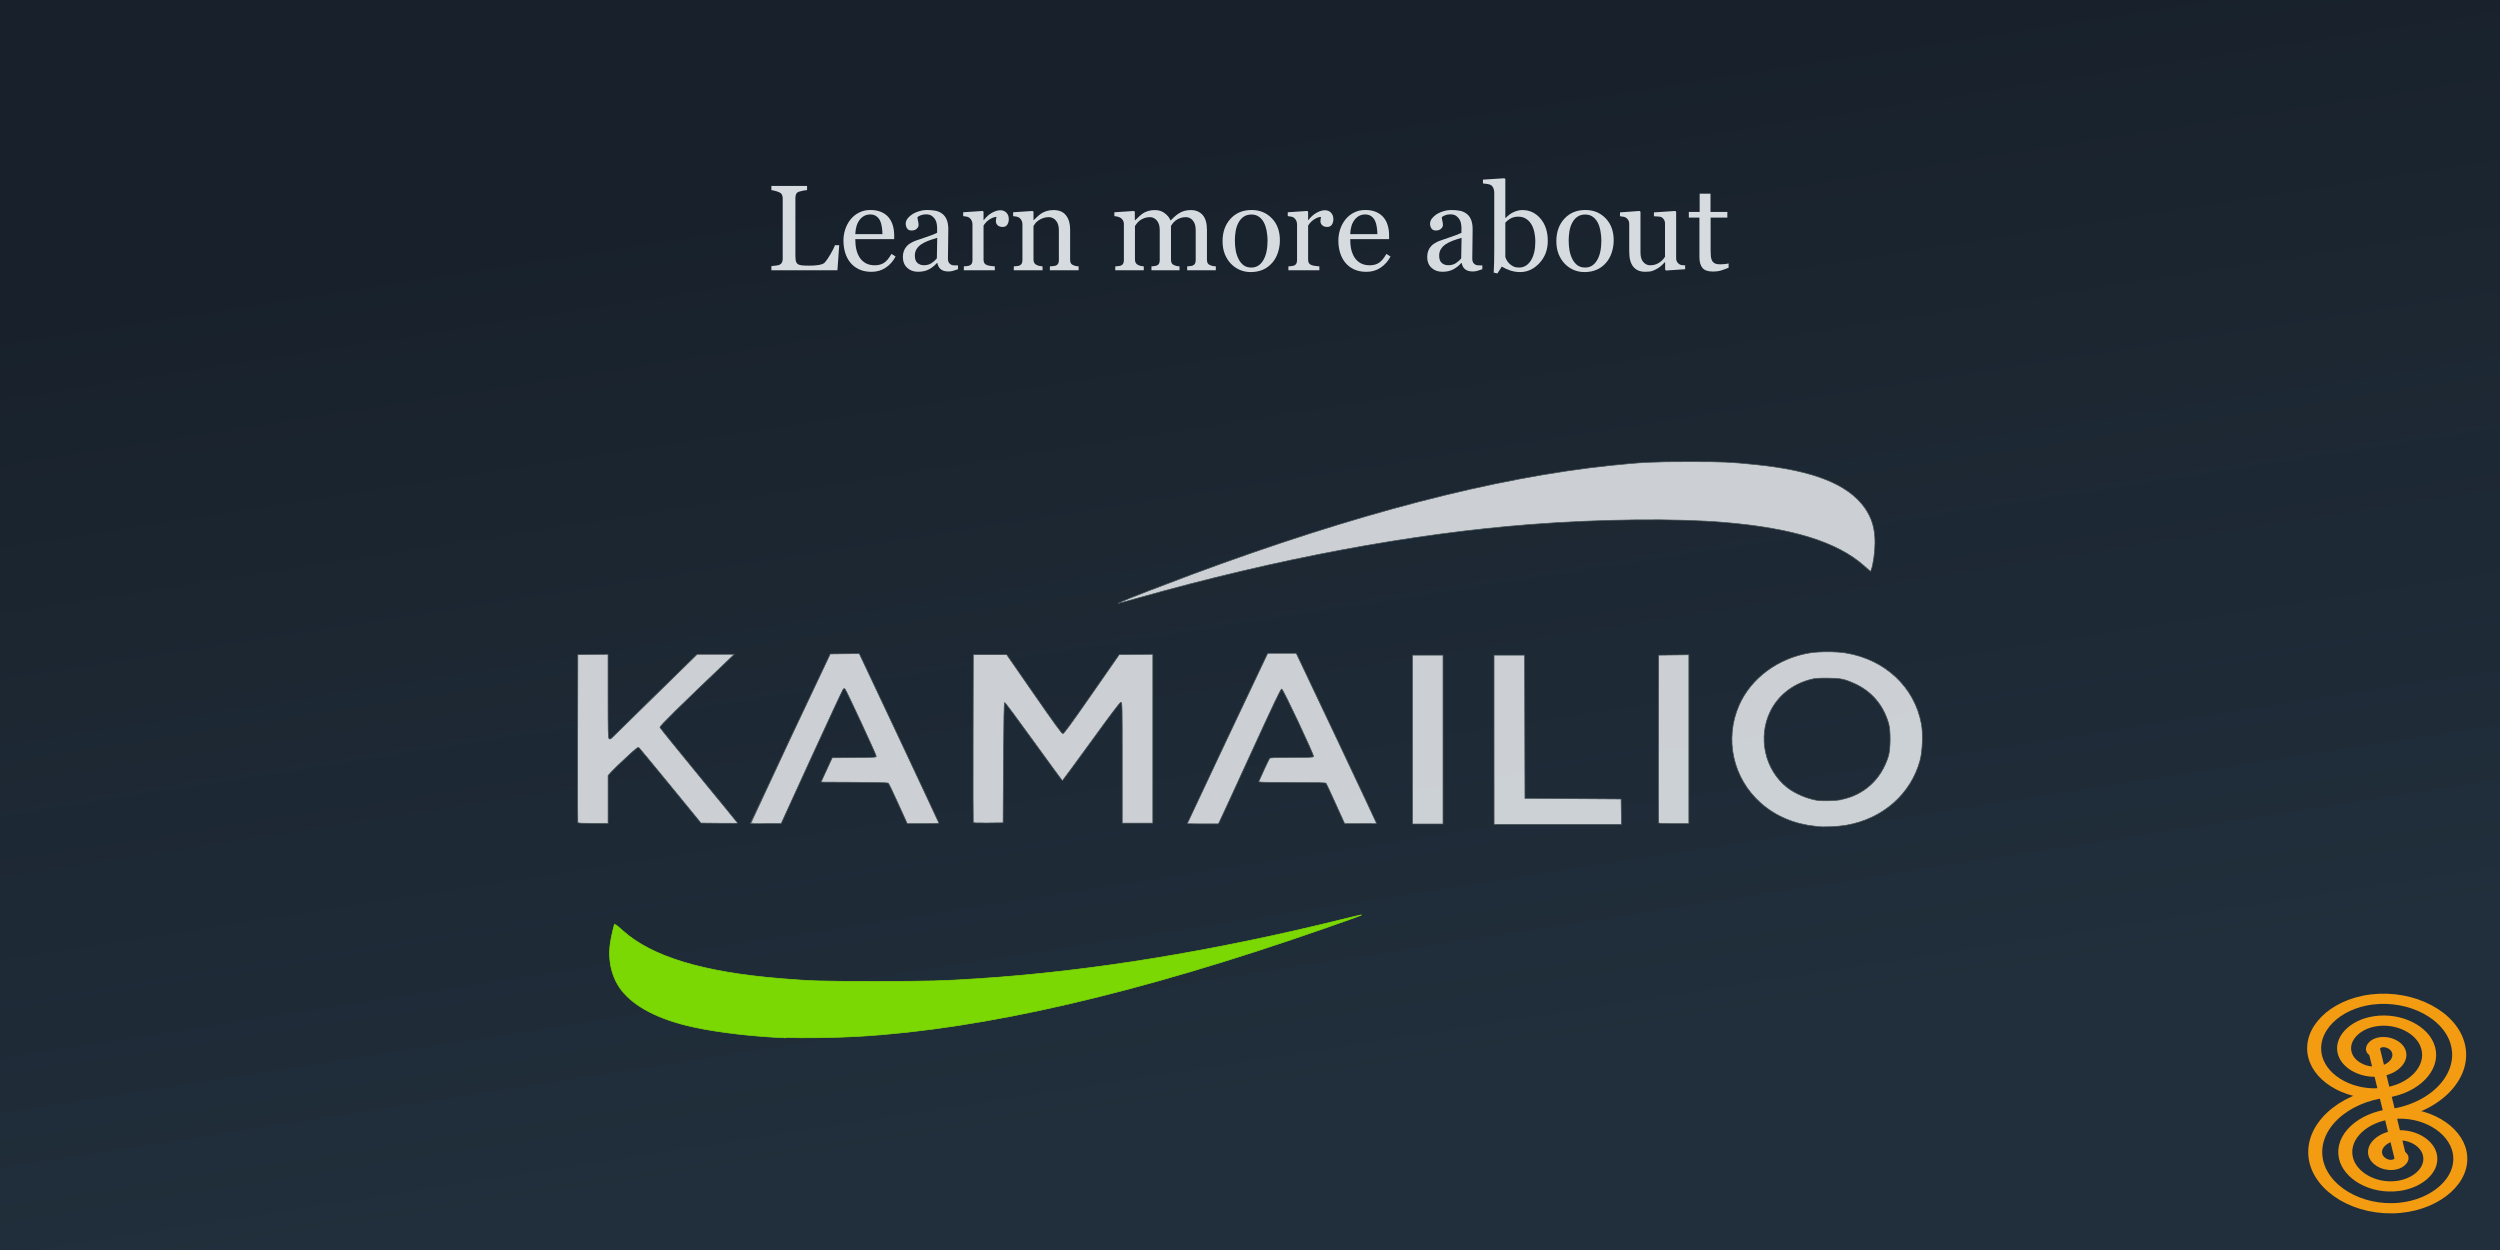
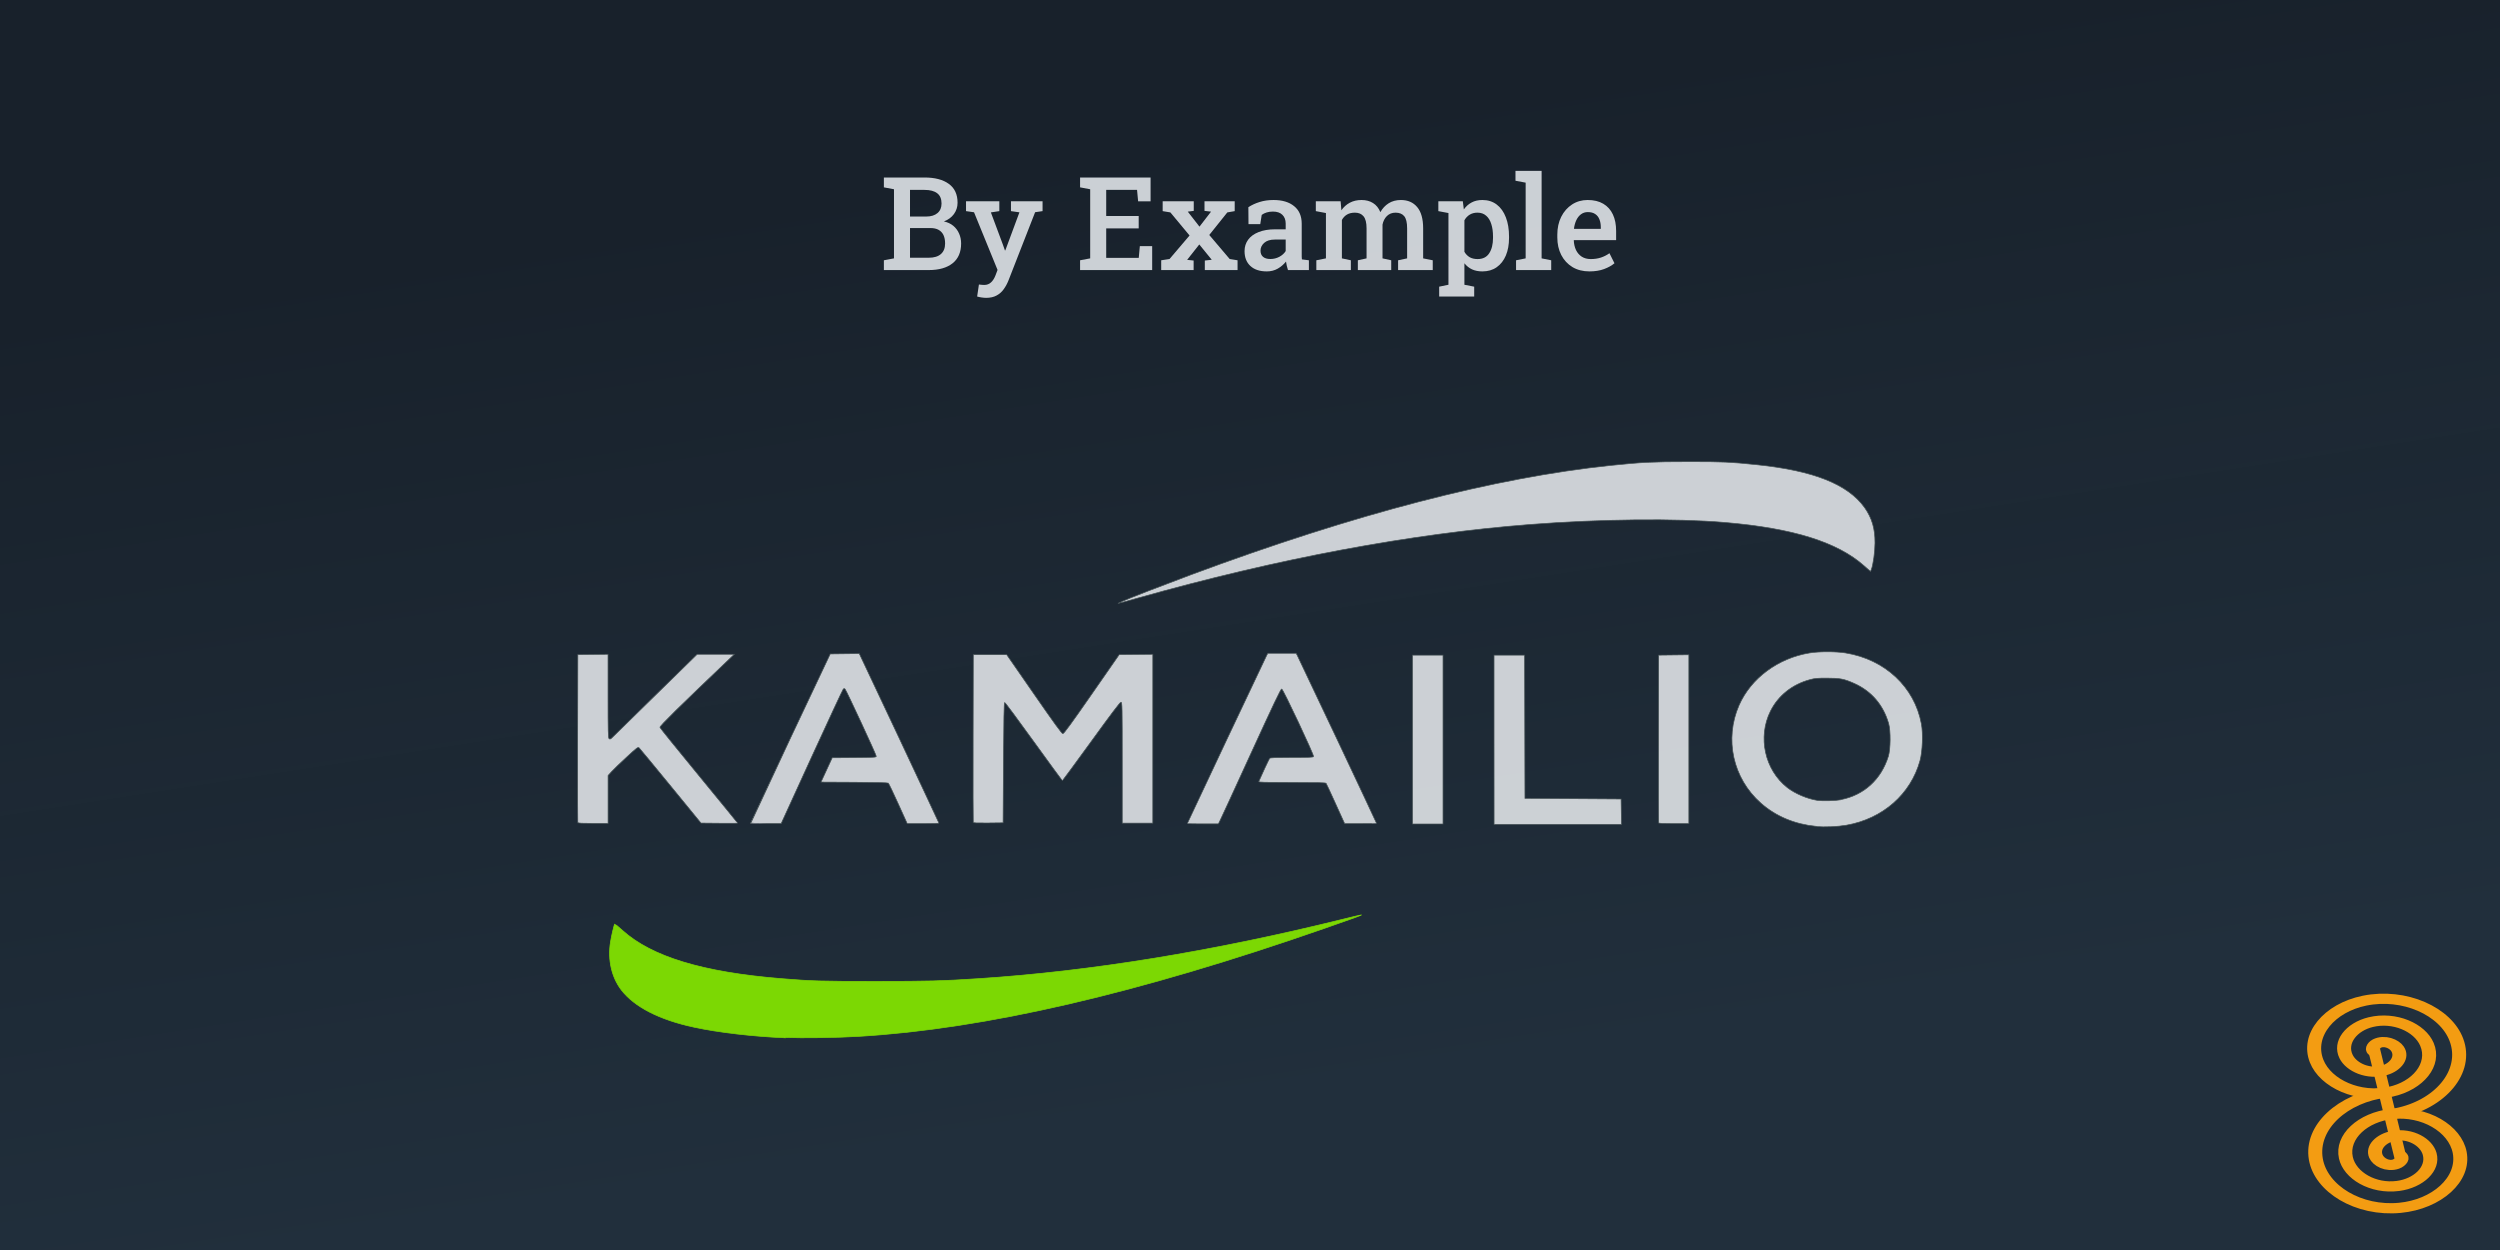
<svg xmlns="http://www.w3.org/2000/svg" xmlns:xlink="http://www.w3.org/1999/xlink" width="1024" height="512" viewBox="0 0 1024 512" id="svg2" version="1.1">
  <defs id="defs4">
    <linearGradient id="linearGradient4542">
      <stop style="stop-color:#ebedef;stop-opacity:1;" offset="0" id="stop4538" />
      <stop style="stop-color:#ebedef;stop-opacity:0;" offset="1" id="stop4540" />
    </linearGradient>
    <rect x="-53.125" y="1432.55" width="862.5" height="918.75" id="rect1298" />
    <linearGradient id="linearGradient5741">
      <stop style="stop-color:#212f3c;stop-opacity:1" offset="0" id="stop5743" />
      <stop style="stop-color:#17202a;stop-opacity:0.996" offset="1" id="stop5745" />
    </linearGradient>
    <linearGradient xlink:href="#linearGradient5741" id="linearGradient5747" x1="553.625" y1="989.862" x2="491.688" y2="591.425" gradientUnits="userSpaceOnUse" gradientTransform="translate(1.062557,-1.312378)" />
    <linearGradient xlink:href="#linearGradient4542" id="linearGradient4544" x1="315.54" y1="637.812" x2="707.315" y2="637.812" gradientUnits="userSpaceOnUse" />
  </defs>
  <g style="display:inline" id="layer1" transform="translate(0,-540.3622)">
    <rect style="opacity:1;fill:url(#linearGradient5747);fill-opacity:1;stroke:none;stroke-width:5;stroke-linecap:round;stroke-linejoin:round;stroke-miterlimit:4;stroke-dasharray:none;stroke-opacity:1" id="rect4164-4" width="1024" height="512" x="0" y="540.362" />
    <flowRoot xml:space="preserve" id="flowRoot4235" style="font-style:normal;font-weight:normal;line-height:0.01%;font-family:sans-serif;letter-spacing:0px;word-spacing:0px;fill:#000000;fill-opacity:1;stroke:none;stroke-width:1px;stroke-linecap:butt;stroke-linejoin:miter;stroke-opacity:1" transform="matrix(0.9989634,0,0,0.9974429,361.3751,1.381783)">
      <flowRegion id="flowRegion4237">
        <rect id="rect4239" width="218.75" height="14.062" x="150.781" y="642.969" />
      </flowRegion>
      <flowPara id="flowPara4241" style="font-size:10px;line-height:1.25"> </flowPara>
    </flowRoot>
-     <g aria-label="Learn more about" transform="matrix(1.000762,0,0,0.9992387,-9.8333662e-6,-4.457899)" style="font-style:normal;font-variant:normal;font-weight:normal;font-stretch:normal;line-height:0%;font-family:Georgia;-inkscape-font-specification:Georgia;letter-spacing:0px;word-spacing:0px;fill:#d6dbdf;fill-opacity:1;stroke:none;stroke-width:1px;stroke-linecap:butt;stroke-linejoin:miter;stroke-opacity:1" id="text4440">
-       <path d="m 343.48,645.745 -0.731,10.284 h -27.027 v -1.73 q 0.585,-0.049 1.682,-0.171 1.121,-0.122 1.56,-0.317 0.731,-0.317 1.048,-0.926 0.341,-0.609 0.341,-1.56 v -24.76 q 0,-0.829 -0.292,-1.462 -0.268,-0.634 -1.097,-1.024 -0.561,-0.292 -1.584,-0.561 -0.999,-0.292 -1.657,-0.341 v -1.73 h 14.598 v 1.73 q -0.682,0.024 -1.779,0.244 -1.072,0.219 -1.56,0.39 -0.829,0.292 -1.145,0.999 -0.292,0.707 -0.292,1.511 v 23.225 q 0,1.608 0.146,2.51 0.171,0.877 0.755,1.365 0.561,0.439 1.657,0.585 1.121,0.122 3.119,0.122 0.902,0 1.877,-0.049 0.975,-0.049 1.852,-0.195 0.853,-0.146 1.56,-0.39 0.731,-0.268 1.072,-0.658 0.999,-1.121 2.315,-3.387 1.34,-2.291 1.852,-3.704 z" style="font-style:normal;font-variant:normal;font-weight:normal;font-stretch:normal;font-size:49.91px;line-height:1.25;font-family:Georgia;-inkscape-font-specification:Georgia;fill:#d6dbdf;fill-opacity:1" id="path843" />
-       <path d="m 366.559,650.375 q -1.511,2.876 -4.045,4.582 -2.534,1.706 -5.824,1.706 -2.9,0 -5.093,-1.024 -2.169,-1.024 -3.582,-2.778 -1.413,-1.755 -2.12,-4.094 -0.682,-2.34 -0.682,-4.947 0,-2.34 0.731,-4.582 0.755,-2.266 2.193,-4.07 1.389,-1.73 3.436,-2.778 2.071,-1.072 4.63,-1.072 2.632,0 4.508,0.829 1.877,0.829 3.046,2.266 1.121,1.365 1.657,3.217 0.561,1.852 0.561,4.021 v 1.608 h -15.914 q 0,2.364 0.439,4.289 0.463,1.925 1.438,3.387 0.95,1.413 2.486,2.242 1.535,0.804 3.656,0.804 2.169,0 3.729,-0.999 1.584,-1.024 3.046,-3.656 z m -5.386,-9.163 q 0,-1.365 -0.244,-2.924 -0.219,-1.56 -0.731,-2.608 -0.561,-1.121 -1.535,-1.828 -0.975,-0.707 -2.51,-0.707 -2.559,0 -4.265,2.145 -1.682,2.12 -1.828,5.922 z" style="font-style:normal;font-variant:normal;font-weight:normal;font-stretch:normal;font-size:49.91px;line-height:1.25;font-family:Georgia;-inkscape-font-specification:Georgia;fill:#d6dbdf;fill-opacity:1" id="path845" />
-       <path d="m 392.099,655.59 q -1.145,0.414 -2.023,0.658 -0.853,0.268 -1.95,0.268 -1.901,0 -3.046,-0.877 -1.121,-0.902 -1.438,-2.608 h -0.146 q -1.584,1.755 -3.412,2.681 -1.803,0.926 -4.362,0.926 -2.705,0 -4.46,-1.657 -1.73,-1.657 -1.73,-4.338 0,-1.389 0.39,-2.486 0.39,-1.097 1.17,-1.974 0.609,-0.731 1.608,-1.292 0.999,-0.585 1.877,-0.926 1.097,-0.414 4.435,-1.535 3.363,-1.121 4.533,-1.755 v -2.413 q 0,-0.317 -0.146,-1.219 -0.122,-0.902 -0.561,-1.706 -0.487,-0.902 -1.389,-1.56 -0.877,-0.682 -2.51,-0.682 -1.121,0 -2.096,0.39 -0.95,0.366 -1.34,0.78 0,0.487 0.219,1.438 0.244,0.95 0.244,1.755 0,0.853 -0.78,1.56 -0.755,0.707 -2.12,0.707 -1.219,0 -1.803,-0.853 -0.561,-0.877 -0.561,-1.95 0,-1.121 0.78,-2.145 0.804,-1.024 2.071,-1.828 1.097,-0.682 2.656,-1.145 1.56,-0.487 3.046,-0.487 2.047,0 3.558,0.292 1.535,0.268 2.778,1.194 1.243,0.902 1.877,2.461 0.658,1.535 0.658,3.972 0,3.485 -0.073,6.19 -0.073,2.681 -0.073,5.873 0,0.95 0.317,1.511 0.341,0.561 1.024,0.95 0.366,0.219 1.145,0.244 0.804,0.024 1.633,0.024 z m -8.505,-12.867 q -2.071,0.609 -3.631,1.194 -1.56,0.585 -2.9,1.462 -1.218,0.829 -1.925,1.974 -0.707,1.121 -0.707,2.681 0,2.023 1.048,2.973 1.072,0.95 2.705,0.95 1.73,0 3.046,-0.829 1.316,-0.853 2.218,-1.998 z" style="font-style:normal;font-variant:normal;font-weight:normal;font-stretch:normal;font-size:49.91px;line-height:1.25;font-family:Georgia;-inkscape-font-specification:Georgia;fill:#d6dbdf;fill-opacity:1" id="path847" />
-       <path d="m 412.887,635.095 q 0,1.243 -0.609,2.218 -0.609,0.95 -1.877,0.95 -1.365,0 -2.096,-0.707 -0.707,-0.707 -0.707,-1.56 0,-0.536 0.073,-0.975 0.098,-0.439 0.171,-0.877 -1.145,0 -2.681,0.926 -1.535,0.926 -2.608,2.632 v 13.988 q 0,0.853 0.317,1.389 0.341,0.536 1.048,0.804 0.609,0.244 1.56,0.366 0.975,0.122 1.682,0.171 v 1.608 h -12.672 v -1.608 q 0.561,-0.049 1.145,-0.098 0.609,-0.049 1.048,-0.195 0.682,-0.219 0.999,-0.755 0.341,-0.561 0.341,-1.438 v -14.841 q 0,-0.755 -0.366,-1.487 -0.341,-0.731 -0.975,-1.17 -0.463,-0.292 -1.097,-0.414 -0.634,-0.146 -1.365,-0.195 v -1.584 l 7.993,-0.536 0.341,0.341 v 3.387 h 0.122 q 1.511,-1.974 3.363,-2.998 1.852,-1.024 3.387,-1.024 1.535,0 2.486,0.999 0.975,0.999 0.975,2.681 z" style="font-style:normal;font-variant:normal;font-weight:normal;font-stretch:normal;font-size:49.91px;line-height:1.25;font-family:Georgia;-inkscape-font-specification:Georgia;fill:#d6dbdf;fill-opacity:1" id="path849" />
-       <path d="m 441.473,656.029 h -11.771 v -1.608 q 0.561,-0.049 1.219,-0.098 0.682,-0.049 1.121,-0.195 0.682,-0.219 0.999,-0.755 0.341,-0.561 0.341,-1.438 v -12.356 q 0,-2.559 -1.219,-3.948 -1.194,-1.389 -2.924,-1.389 -1.292,0 -2.364,0.414 -1.072,0.39 -1.901,0.975 -0.804,0.561 -1.292,1.219 -0.463,0.634 -0.682,1.024 v 13.818 q 0,0.829 0.341,1.365 0.341,0.536 1.024,0.829 0.512,0.244 1.097,0.366 0.609,0.122 1.243,0.171 v 1.608 h -11.771 v -1.608 q 0.561,-0.049 1.145,-0.098 0.609,-0.049 1.048,-0.195 0.682,-0.219 0.999,-0.755 0.341,-0.561 0.341,-1.438 v -14.841 q 0,-0.829 -0.366,-1.511 -0.341,-0.707 -0.975,-1.145 -0.463,-0.292 -1.097,-0.414 -0.634,-0.146 -1.365,-0.195 v -1.584 l 7.993,-0.536 0.341,0.341 v 3.387 h 0.122 q 0.585,-0.585 1.462,-1.389 0.877,-0.829 1.657,-1.34 0.902,-0.585 2.145,-0.975 1.243,-0.39 2.803,-0.39 3.461,0 5.118,2.169 1.682,2.145 1.682,5.727 v 12.502 q 0,0.853 0.292,1.389 0.292,0.512 0.999,0.804 0.585,0.244 0.999,0.341 0.439,0.098 1.194,0.146 z" style="font-style:normal;font-variant:normal;font-weight:normal;font-stretch:normal;font-size:49.91px;line-height:1.25;font-family:Georgia;-inkscape-font-specification:Georgia;fill:#d6dbdf;fill-opacity:1" id="path851" />
-       <path d="m 497.622,656.029 h -11.722 v -1.608 q 0.561,-0.049 1.121,-0.098 0.585,-0.049 1.024,-0.195 0.682,-0.219 0.999,-0.755 0.341,-0.561 0.341,-1.438 v -12.404 q 0,-2.534 -1.17,-3.899 -1.145,-1.389 -2.876,-1.389 -1.194,0 -2.242,0.366 -1.048,0.366 -1.925,1.024 -0.707,0.536 -1.194,1.17 -0.463,0.609 -0.707,1.024 v 13.867 q 0,0.853 0.292,1.413 0.292,0.536 0.999,0.829 0.561,0.219 0.999,0.341 0.463,0.098 1.194,0.146 v 1.608 h -11.478 v -1.608 q 0.561,-0.049 1.072,-0.098 0.536,-0.049 0.975,-0.195 0.682,-0.219 0.999,-0.755 0.341,-0.561 0.341,-1.438 v -12.404 q 0,-2.534 -1.17,-3.899 -1.145,-1.389 -2.876,-1.389 -1.194,0 -2.242,0.39 -1.048,0.366 -1.925,1.024 -0.707,0.536 -1.194,1.219 -0.487,0.658 -0.731,0.999 v 13.769 q 0,0.829 0.341,1.389 0.341,0.561 1.024,0.853 0.512,0.244 1.048,0.366 0.536,0.122 1.194,0.171 v 1.608 h -11.673 v -1.608 q 0.561,-0.049 1.145,-0.098 0.609,-0.049 1.048,-0.195 0.682,-0.219 0.999,-0.755 0.341,-0.561 0.341,-1.438 v -14.939 q 0,-0.78 -0.366,-1.389 -0.341,-0.634 -0.975,-1.072 -0.463,-0.292 -1.145,-0.463 -0.682,-0.195 -1.413,-0.244 v -1.584 l 8.042,-0.536 0.341,0.341 v 3.436 h 0.171 q 0.609,-0.609 1.487,-1.438 0.877,-0.829 1.633,-1.34 0.853,-0.585 2.12,-0.975 1.292,-0.39 2.778,-0.39 2.34,0 4.021,1.267 1.682,1.243 2.413,3.022 0.877,-0.853 1.535,-1.487 0.682,-0.658 1.779,-1.389 0.926,-0.634 2.169,-1.024 1.267,-0.39 2.803,-0.39 3.046,0 4.825,1.998 1.779,1.998 1.779,6.141 v 12.209 q 0,0.853 0.292,1.413 0.292,0.536 0.999,0.829 0.561,0.219 1.097,0.341 0.561,0.098 1.243,0.146 z" style="font-style:normal;font-variant:normal;font-weight:normal;font-stretch:normal;font-size:49.91px;line-height:1.25;font-family:Georgia;-inkscape-font-specification:Georgia;fill:#d6dbdf;fill-opacity:1" id="path853" />
-       <path d="m 523.844,643.771 q 0,2.534 -0.804,4.996 -0.804,2.437 -2.291,4.143 -1.682,1.95 -3.899,2.9 -2.218,0.95 -4.972,0.95 -2.291,0 -4.362,-0.853 -2.071,-0.877 -3.68,-2.534 -1.584,-1.633 -2.534,-3.972 -0.926,-2.364 -0.926,-5.288 0,-5.63 3.266,-9.212 3.29,-3.582 8.603,-3.582 5.045,0 8.31,3.412 3.29,3.387 3.29,9.041 z m -5.045,0.049 q 0,-1.828 -0.366,-3.85 -0.366,-2.047 -1.097,-3.461 -0.78,-1.511 -2.047,-2.413 -1.267,-0.926 -3.095,-0.926 -1.877,0 -3.217,0.926 -1.316,0.926 -2.145,2.534 -0.78,1.487 -1.097,3.387 -0.317,1.901 -0.317,3.68 0,2.34 0.366,4.338 0.39,1.974 1.218,3.534 0.829,1.56 2.071,2.461 1.267,0.877 3.119,0.877 3.046,0 4.825,-2.949 1.779,-2.949 1.779,-8.14 z" style="font-style:normal;font-variant:normal;font-weight:normal;font-stretch:normal;font-size:49.91px;line-height:1.25;font-family:Georgia;-inkscape-font-specification:Georgia;fill:#d6dbdf;fill-opacity:1" id="path855" />
-       <path d="m 545.729,635.095 q 0,1.243 -0.609,2.218 -0.609,0.95 -1.877,0.95 -1.365,0 -2.096,-0.707 -0.707,-0.707 -0.707,-1.56 0,-0.536 0.073,-0.975 0.098,-0.439 0.171,-0.877 -1.145,0 -2.681,0.926 -1.535,0.926 -2.608,2.632 v 13.988 q 0,0.853 0.317,1.389 0.341,0.536 1.048,0.804 0.609,0.244 1.56,0.366 0.975,0.122 1.682,0.171 v 1.608 h -12.672 v -1.608 q 0.561,-0.049 1.145,-0.098 0.609,-0.049 1.048,-0.195 0.682,-0.219 0.999,-0.755 0.341,-0.561 0.341,-1.438 v -14.841 q 0,-0.755 -0.366,-1.487 -0.341,-0.731 -0.975,-1.17 -0.463,-0.292 -1.097,-0.414 -0.634,-0.146 -1.365,-0.195 v -1.584 l 7.993,-0.536 0.341,0.341 v 3.387 h 0.122 q 1.511,-1.974 3.363,-2.998 1.852,-1.024 3.387,-1.024 1.535,0 2.486,0.999 0.975,0.999 0.975,2.681 z" style="font-style:normal;font-variant:normal;font-weight:normal;font-stretch:normal;font-size:49.91px;line-height:1.25;font-family:Georgia;-inkscape-font-specification:Georgia;fill:#d6dbdf;fill-opacity:1" id="path857" />
-       <path d="m 569.124,650.375 q -1.511,2.876 -4.045,4.582 -2.534,1.706 -5.824,1.706 -2.9,0 -5.093,-1.024 -2.169,-1.024 -3.582,-2.778 -1.413,-1.755 -2.12,-4.094 -0.682,-2.34 -0.682,-4.947 0,-2.34 0.731,-4.582 0.755,-2.266 2.193,-4.07 1.389,-1.73 3.436,-2.778 2.071,-1.072 4.63,-1.072 2.632,0 4.508,0.829 1.877,0.829 3.046,2.266 1.121,1.365 1.657,3.217 0.561,1.852 0.561,4.021 v 1.608 h -15.914 q 0,2.364 0.439,4.289 0.463,1.925 1.438,3.387 0.95,1.413 2.486,2.242 1.535,0.804 3.656,0.804 2.169,0 3.729,-0.999 1.584,-1.024 3.046,-3.656 z m -5.386,-9.163 q 0,-1.365 -0.244,-2.924 -0.219,-1.56 -0.731,-2.608 -0.561,-1.121 -1.535,-1.828 -0.975,-0.707 -2.51,-0.707 -2.559,0 -4.265,2.145 -1.682,2.12 -1.828,5.922 z" style="font-style:normal;font-variant:normal;font-weight:normal;font-stretch:normal;font-size:49.91px;line-height:1.25;font-family:Georgia;-inkscape-font-specification:Georgia;fill:#d6dbdf;fill-opacity:1" id="path859" />
-       <path d="m 606.703,655.59 q -1.145,0.414 -2.023,0.658 -0.853,0.268 -1.95,0.268 -1.901,0 -3.046,-0.877 -1.121,-0.902 -1.438,-2.608 h -0.146 q -1.584,1.755 -3.412,2.681 -1.803,0.926 -4.362,0.926 -2.705,0 -4.46,-1.657 -1.73,-1.657 -1.73,-4.338 0,-1.389 0.39,-2.486 0.39,-1.097 1.17,-1.974 0.609,-0.731 1.608,-1.292 0.999,-0.585 1.877,-0.926 1.097,-0.414 4.435,-1.535 3.363,-1.121 4.533,-1.755 v -2.413 q 0,-0.317 -0.146,-1.219 -0.122,-0.902 -0.561,-1.706 -0.487,-0.902 -1.389,-1.56 -0.877,-0.682 -2.51,-0.682 -1.121,0 -2.096,0.39 -0.95,0.366 -1.34,0.78 0,0.487 0.219,1.438 0.244,0.95 0.244,1.755 0,0.853 -0.78,1.56 -0.755,0.707 -2.12,0.707 -1.219,0 -1.803,-0.853 -0.561,-0.877 -0.561,-1.95 0,-1.121 0.78,-2.145 0.804,-1.024 2.071,-1.828 1.097,-0.682 2.656,-1.145 1.56,-0.487 3.046,-0.487 2.047,0 3.558,0.292 1.535,0.268 2.778,1.194 1.243,0.902 1.877,2.461 0.658,1.535 0.658,3.972 0,3.485 -0.073,6.19 -0.073,2.681 -0.073,5.873 0,0.95 0.317,1.511 0.341,0.561 1.024,0.95 0.366,0.219 1.145,0.244 0.804,0.024 1.633,0.024 z m -8.505,-12.867 q -2.071,0.609 -3.631,1.194 -1.56,0.585 -2.9,1.462 -1.219,0.829 -1.925,1.974 -0.707,1.121 -0.707,2.681 0,2.023 1.048,2.973 1.072,0.95 2.705,0.95 1.73,0 3.046,-0.829 1.316,-0.853 2.218,-1.998 z" style="font-style:normal;font-variant:normal;font-weight:normal;font-stretch:normal;font-size:49.91px;line-height:1.25;font-family:Georgia;-inkscape-font-specification:Georgia;fill:#d6dbdf;fill-opacity:1" id="path861" />
-       <path d="m 633.485,643.99 q 0,5.41 -3.412,9.09 -3.412,3.68 -7.92,3.68 -1.974,0 -3.899,-0.609 -1.901,-0.609 -3.582,-1.633 l -1.803,2.803 -1.511,-0.341 q 0.122,-1.803 0.171,-4.338 0.049,-2.534 0.049,-4.898 v -23.785 q 0,-0.829 -0.39,-1.657 -0.366,-0.829 -0.95,-1.194 -0.463,-0.317 -1.56,-0.463 -1.072,-0.171 -1.73,-0.219 v -1.56 l 8.822,-0.561 0.341,0.366 v 15.841 l 0.171,0.049 q 1.511,-1.608 3.29,-2.413 1.803,-0.804 3.534,-0.804 4.435,0 7.409,3.509 2.973,3.509 2.973,9.139 z m -5.093,0.171 q 0,-1.803 -0.39,-3.68 -0.39,-1.877 -1.218,-3.266 -0.829,-1.413 -2.169,-2.291 -1.34,-0.877 -3.217,-0.877 -1.706,0 -2.998,0.682 -1.267,0.658 -2.291,1.803 v 13.988 q 0.146,0.585 0.561,1.365 0.439,0.78 1.17,1.487 0.731,0.682 1.657,1.121 0.926,0.414 2.266,0.414 2.973,0 4.801,-2.876 1.828,-2.876 1.828,-7.872 z" style="font-style:normal;font-variant:normal;font-weight:normal;font-stretch:normal;font-size:49.91px;line-height:1.25;font-family:Georgia;-inkscape-font-specification:Georgia;fill:#d6dbdf;fill-opacity:1" id="path863" />
-       <path d="m 660.463,643.771 q 0,2.534 -0.804,4.996 -0.804,2.437 -2.291,4.143 -1.682,1.95 -3.899,2.9 -2.218,0.95 -4.972,0.95 -2.291,0 -4.362,-0.853 -2.071,-0.877 -3.68,-2.534 -1.584,-1.633 -2.534,-3.972 -0.926,-2.364 -0.926,-5.288 0,-5.63 3.266,-9.212 3.29,-3.582 8.603,-3.582 5.045,0 8.31,3.412 3.29,3.387 3.29,9.041 z m -5.045,0.049 q 0,-1.828 -0.366,-3.85 -0.366,-2.047 -1.097,-3.461 -0.78,-1.511 -2.047,-2.413 -1.267,-0.926 -3.095,-0.926 -1.877,0 -3.217,0.926 -1.316,0.926 -2.145,2.534 -0.78,1.487 -1.097,3.387 -0.317,1.901 -0.317,3.68 0,2.34 0.366,4.338 0.39,1.974 1.219,3.534 0.829,1.56 2.071,2.461 1.267,0.877 3.119,0.877 3.046,0 4.825,-2.949 1.779,-2.949 1.779,-8.14 z" style="font-style:normal;font-variant:normal;font-weight:normal;font-stretch:normal;font-size:49.91px;line-height:1.25;font-family:Georgia;-inkscape-font-specification:Georgia;fill:#d6dbdf;fill-opacity:1" id="path865" />
-       <path d="m 689.707,655.59 -7.823,0.536 -0.366,-0.341 v -3.046 h -0.146 q -0.585,0.609 -1.316,1.316 -0.731,0.682 -1.682,1.243 -1.097,0.658 -2.12,0.999 -1.024,0.341 -2.9,0.341 -3.192,0 -4.874,-2.071 -1.657,-2.096 -1.657,-6.068 v -11.503 q 0,-0.877 -0.341,-1.462 -0.317,-0.609 -0.95,-1.048 -0.439,-0.292 -1.097,-0.414 -0.658,-0.146 -1.389,-0.195 v -1.584 l 8.018,-0.585 0.366,0.341 v 16.694 q 0,2.608 1.17,3.924 1.17,1.316 2.803,1.316 1.34,0 2.388,-0.414 1.048,-0.414 1.755,-0.975 0.658,-0.512 1.145,-1.072 0.512,-0.585 0.78,-1.072 v -13.623 q 0,-0.804 -0.341,-1.413 -0.341,-0.634 -0.95,-1.072 -0.439,-0.292 -1.316,-0.341 -0.853,-0.073 -1.925,-0.122 v -1.584 l 8.725,-0.585 0.366,0.341 v 19.082 q 0,0.829 0.341,1.413 0.341,0.585 0.95,0.999 0.439,0.268 1.048,0.366 0.609,0.073 1.34,0.098 z" style="font-style:normal;font-variant:normal;font-weight:normal;font-stretch:normal;font-size:49.91px;line-height:1.25;font-family:Georgia;-inkscape-font-specification:Georgia;fill:#d6dbdf;fill-opacity:1" id="path867" />
-       <path d="m 707.498,654.981 q -1.584,0.658 -2.998,1.097 -1.413,0.463 -3.461,0.463 -3.022,0 -4.265,-1.511 -1.219,-1.535 -1.219,-4.314 V 634.437 h -4.338 v -2.34 h 4.435 v -7.482 h 4.435 v 7.482 h 6.897 v 2.34 h -6.848 v 13.428 q 0,1.511 0.098,2.534 0.122,0.999 0.536,1.755 0.39,0.707 1.17,1.072 0.78,0.366 2.096,0.366 0.609,0 1.779,-0.098 1.194,-0.122 1.682,-0.292 z" style="font-style:normal;font-variant:normal;font-weight:normal;font-stretch:normal;font-size:49.91px;line-height:1.25;font-family:Georgia;-inkscape-font-specification:Georgia;fill:#d6dbdf;fill-opacity:1" id="path869" />
-     </g>
    <g id="g939" style="stroke:#f39c12;stroke-opacity:1" transform="matrix(0.1631649,0,0,0.1631657,894.0443,776.1178)">
      <path transform="matrix(-0.754511,0,0,-0.549522,1101.41,1279.467)" d="m 818.156,151.407 c 16.665,7.973 6.716,31.188 -4.317,38.904 -24.432,17.085 -56.677,0.43 -68.529,-23.727 -18.856,-38.431 5.729,-82.951 43.136,-98.155 C 840.469,47.285 897.929,80.282 916.226,130.975 939.866,196.471 898.273,267.105 834.271,288.381 755.351,314.616 671.435,264.342 647.24,187.016 618.353,94.696 677.355,-2.563 768.014,-29.64 873.721,-61.213 984.359,6.547 1014.296,110.543 1048.576,229.629 972.041,353.671 854.703,386.451 722.244,423.455 584.781,338.131 549.17,207.448 509.431,61.619 603.552,-89.276 747.582,-127.71 c 9.036,-2.411 18.19,-4.381 27.418,-5.902" id="path881-7" style="fill:none;fill-opacity:1;fill-rule:evenodd;stroke:#f39c12;stroke-width:46.59;stroke-miterlimit:4;stroke-dasharray:none;stroke-opacity:1" />
      <text transform="scale(1.006766,0.9932794)" id="text3340-3" y="1527.291" x="689.023" style="font-style:normal;font-weight:normal;font-size:12.09px;line-height:0%;font-family:sans-serif;letter-spacing:0px;word-spacing:0px;fill:#000000;fill-opacity:1;stroke:#f39c12;stroke-width:30;stroke-linecap:butt;stroke-linejoin:miter;stroke-miterlimit:4;stroke-dasharray:none;stroke-opacity:1" xml:space="preserve">
        <tspan style="font-size:39.958px;line-height:1.25;stroke:#f39c12;stroke-width:30;stroke-miterlimit:4;stroke-dasharray:none;stroke-opacity:1" y="1527.291" x="689.023" id="tspan3342-6"> </tspan>
      </text>
      <path transform="matrix(0.754511,0,0,0.549522,1094.754,1224.256)" d="m -729.379,420.178 c 15.131,11.98 1.377,33.941 -11.812,40.296 -27.878,13.433 -58.409,-8.384 -66.912,-35.179 -13.306,-41.932 18.163,-83.597 58.546,-93.528 55.698,-13.697 109.024,27.941 120.144,81.912 14.294,69.383 -37.711,134.561 -105.279,146.759 -83.036,14.991 -160.156,-47.476 -173.375,-128.646 -15.744,-96.675 57.238,-185.787 152.012,-199.991 110.305,-16.531 211.442,66.998 226.607,175.379 17.341,123.931 -76.756,237.112 -198.746,253.222 -137.554,18.166 -262.794,-86.513 -279.838,-222.112 -18.395,-146.344 89.313,-280.992 233.033,-304.68" id="path881" style="fill:none;fill-opacity:1;fill-rule:evenodd;stroke:#f39c12;stroke-width:46.59;stroke-miterlimit:4;stroke-dasharray:none;stroke-opacity:1" />
      <path id="path941" d="m 479.462,1186.029 68.025,279.063" style="fill:none;stroke:#f39c12;stroke-width:30;stroke-linecap:butt;stroke-linejoin:miter;stroke-miterlimit:4;stroke-dasharray:none;stroke-opacity:1" />
    </g>
    <text xml:space="preserve" id="text1296" style="font-size:26.667px;line-height:1.25;font-family:Verdana;-inkscape-font-specification:Verdana;white-space:pre;shape-inside:url(#rect1298);" />
    <g id="g862" transform="translate(304.3461,-1172.214)">
      <g id="g860" transform="matrix(1.13,0,0,1.06,-373,1690)">
        <g id="g858" transform="matrix(0.264,0,0,0.261,-293,-481)">
          <path id="path854" style="fill:#7cd803;stroke:#7cd803" d="m 2418,3461 c -43.5,-1.89 -91.9,-7.93 -125,-15.7 -47.4,-10.9 -81.8,-29.9 -99.8,-55 -13.4,-18.8 -18.9,-44.6 -15,-71 1.41,-9.57 5.01,-26.1 5.88,-26.9 0.15,-0.15 4.86,4.17 10.5,9.59 40.2,39 110,61.9 218,71.4 41.9,3.71 53.9,4.09 129,4.09 74.1,-0.01 91.9,-0.516 142,-4.06 154,-10.8 322,-40.4 500,-87.9 13.5,-3.6 25,-6.53 25.5,-6.5 1.73,0.071 -9.76,4.6 -50.5,19.9 -257,96.7 -467,149 -640,160 -29.3,1.91 -76.5,2.65 -101,1.58 z" />
          <path id="path856" style="fill:#d6dbdf;fill-opacity:0.941;stroke:#445053" d="m 3834,3148 c -29.9,-3.16 -55.9,-14.9 -76.4,-34.5 -38.3,-36.6 -50.3,-94.6 -29.8,-145 16.3,-39.9 53.4,-69.6 96.8,-77.3 13,-2.31 36.3,-2.29 49.5,0.027 54.1,9.53 94.6,50.3 104,105 2.48,14.3 1.55,40.9 -1.91,54.5 -12.7,49.6 -51,86 -101,95.5 -11.6,2.22 -30.7,3.13 -41.5,1.98 z m 33.3,-39.6 c 31.8,-6.53 55.5,-29.8 65.4,-64.1 3.09,-10.7 3.3,-37.9 0.365,-48.8 -7.39,-27.4 -23.5,-47.6 -46.9,-59 -14.2,-6.84 -19.6,-8 -37.7,-8.02 -13.2,-0.016 -16.7,0.323 -23.3,2.24 -24.3,7.02 -43.7,23.7 -54.3,46.7 -17.7,38.4 -7.86,86.7 23,113 10.8,9.08 27.4,16.7 41.6,19.1 6.44,1.08 24.7,0.571 31.8,-0.892 z m -1734,34.3 c -0.262,-0.688 -0.36,-56.8 -0.219,-125 l 0.257,-124 41.5,-0.541 v 61.9 c 0,53.2 0.206,62.1 1.47,63.1 1.2,0.996 1.98,0.674 4.25,-1.77 1.53,-1.64 28.4,-30 59.7,-63.1 l 56.9,-60.1 h 51.1 l -7.05,7.25 c -68.5,70.4 -95.6,99 -95.1,101 0.257,0.982 24.4,33.2 53.6,71.5 29.2,38.3 53.1,69.9 53.1,70.2 0,0.3 -11.3,0.342 -25.2,0.195 l -25.2,-0.267 -41.5,-54.7 c -22.9,-30.1 -42.3,-55.5 -43.3,-56.5 -1.67,-1.67 -2.49,-1.02 -17.3,13.7 -8.57,8.51 -17.8,18.1 -20.5,21.3 l -4.9,5.8 v 70.9 h -20.5 c -15.5,0 -20.6,-0.306 -21,-1.25 z m 237,0.987 c 0,-0.144 24.7,-56.7 54.8,-126 l 54.8,-125 39.9,-0.54 54.7,125 c 30.1,68.9 54.7,126 54.7,126 0,0.412 -9.81,0.75 -21.8,0.75 h -21.8 l -12.4,-29.5 c -6.81,-16.2 -12.9,-30 -13.6,-30.5 -0.708,-0.588 -19.2,-1.07 -46.8,-1.23 l -45.6,-0.26 15.4,-36 30.2,-0.265 c 27.9,-0.244 30.3,-0.397 30.3,-2 0.02,-2.2 -40.9,-97.2 -42.7,-99.2 -1.18,-1.29 -1.51,-1.29 -2.69,0 -0.739,0.805 -20.2,45.9 -43.2,100 l -41.9,98.8 h -21.3 c -11.7,0 -21.3,-0.118 -21.3,-0.263 z m 306,-0.966 c -0.266,-0.699 -0.368,-56.8 -0.227,-125 l 0.257,-124 h 45.9 l 37.6,58.5 c 27.8,43.3 38.1,58.5 39.5,58.5 1.39,0 11.7,-15.2 39.6,-58.5 l 37.7,-58.5 46.2,-0.537 v 250 h -42 v -89.5 c 0,-85.2 -0.085,-89.5 -1.78,-89.5 -1.24,0 -13.5,17.5 -40.7,58 -21.4,31.9 -39.3,58 -39.7,58 -0.4,0 -18.2,-26.1 -39.5,-58 -21.3,-31.9 -39.2,-57.9 -39.8,-57.7 -0.745,0.248 -1.22,27.4 -1.57,89.3 l -0.5,88.9 -20.3,0.271 c -15.7,0.209 -20.4,-0.017 -20.8,-1 z m 294,0.729 c 0,-0.639 107,-245 109,-249 l 1.41,-2.75 h 38.9 l 1.41,2.75 c 1.89,3.67 109,248 109,249 0,0.28 -9.84,0.509 -21.9,0.509 h -21.9 l -2.02,-4.75 c -1.11,-2.61 -6.63,-15.8 -12.3,-29.2 -5.64,-13.5 -10.7,-25.1 -11.2,-25.8 -0.754,-0.968 -11.4,-1.25 -47,-1.25 -36.4,0 -45.9,-0.261 -45.5,-1.25 2.92,-7.51 14.2,-33.5 15,-34.5 0.753,-0.949 8.07,-1.25 30.4,-1.25 24.3,0 29.5,-0.243 29.9,-1.4 0.824,-2.15 -41.8,-100 -43.7,-100 -1.23,-0.237 -10.8,21.5 -42.9,97 -22.7,53.5 -41.9,98.5 -42.7,100 l -1.4,2.75 h -21 c -11.5,0 -21,-0.225 -21,-0.501 z m 309,-124 v -125 h 42 v 250 h -42 z m 112,0 v -125 h 42 l 0.254,106 0.255,106 132,1 0.272,18.8 0.272,18.8 h -175 z m 226,124 c -0.262,-0.688 -0.36,-56.8 -0.219,-125 l 0.257,-124 41.5,-0.541 v 250 h -20.5 c -15.5,0 -20.6,-0.306 -21,-1.25 z m -738,-328 c 10.6,-5.08 56.3,-24.1 95.6,-39.9 226,-90.5 417,-144 577,-162 42.6,-4.75 57.1,-5.51 106,-5.54 48.3,-0.03 57.2,0.399 94.2,4.53 78,8.71 125,28.9 148,63.4 10.1,15.5 14.4,31 14.3,52.5 -0.026,13.1 -2.56,32.7 -5.1,39.4 l -1.06,2.8 -8.96,-8.52 c -36.9,-35.2 -97.5,-55.5 -191,-64.1 -67.2,-6.18 -171,-5.03 -267,2.95 -164,13.7 -346,50.3 -539,109 -30.6,9.25 -30.6,9.25 -22.7,5.5 z" />
        </g>
      </g>
    </g>
+     <g transform="translate(-8.9648438e-6)" aria-label="By Example" style="font-style:normal;font-variant:normal;font-weight:normal;font-stretch:normal;font-size:13.333px;line-height:1.25;font-family:Georgia;-inkscape-font-specification:Georgia;letter-spacing:0px;word-spacing:0px;fill:#d6dbdf;fill-opacity:0.941;stroke:none" id="text1325-4">
+       <path d="m 362.035,650.982 v -4.01 l 4.141,-0.781 v -28.307 l -4.141,-0.781 v -4.036 h 4.141 12.5 q 6.38,0 9.948,2.604 3.594,2.578 3.594,7.734 0,2.578 -1.484,4.635 -1.484,2.031 -4.115,3.021 2.292,0.495 3.854,1.797 1.562,1.302 2.37,3.177 0.833,1.849 0.833,4.062 0,5.339 -3.516,8.125 -3.49,2.76 -9.74,2.76 z m 10.703,-5.052 h 7.682 q 3.229,0 4.948,-1.484 1.745,-1.51 1.745,-4.349 0,-2.005 -0.651,-3.411 -0.651,-1.406 -1.979,-2.161 -1.328,-0.755 -3.411,-0.755 h -8.333 z m 0,-16.875 h 6.667 q 2.917,0 4.583,-1.406 1.667,-1.406 1.667,-3.932 0,-2.839 -1.771,-4.193 -1.771,-1.38 -5.208,-1.38 h -5.938 z" style="font-style:normal;font-variant:normal;font-weight:500;font-stretch:normal;font-size:53.333px;font-family:'Roboto Slab';-inkscape-font-specification:'Roboto Slab Medium';fill:#d6dbdf;fill-opacity:0.941" id="path1313" />
+       <path d="m 403.936,662.362 q -0.807,0 -1.875,-0.156 -1.042,-0.156 -1.823,-0.391 l 0.729,-4.922 q 0.469,0.078 1.12,0.13 0.677,0.052 1.068,0.052 1.641,0 2.76,-1.042 1.12,-1.016 1.823,-2.839 l 0.859,-2.266 -9.635,-23.62 -3.281,-0.469 v -4.036 h 13.646 v 4.036 l -3.464,0.521 4.896,13.125 0.859,2.448 h 0.156 l 5.781,-15.599 -3.464,-0.495 v -4.036 h 12.943 v 4.036 l -3.047,0.443 -10.911,27.943 q -0.781,1.979 -1.953,3.594 -1.146,1.641 -2.917,2.578 -1.745,0.964 -4.271,0.964 z" style="font-style:normal;font-variant:normal;font-weight:500;font-stretch:normal;font-size:53.333px;font-family:'Roboto Slab';-inkscape-font-specification:'Roboto Slab Medium';fill:#d6dbdf;fill-opacity:0.941" id="path1315" />
+       <path d="m 442.4,650.982 v -4.01 l 4.141,-0.781 v -28.307 l -4.141,-0.781 v -4.036 h 28.88 v 9.766 h -5.104 l -0.443,-4.714 h -12.63 v 10.729 h 13.307 v 5.078 h -13.307 v 12.057 h 13.333 l 0.443,-4.818 h 5.052 v 9.818 z" style="font-style:normal;font-variant:normal;font-weight:500;font-stretch:normal;font-size:53.333px;font-family:'Roboto Slab';-inkscape-font-specification:'Roboto Slab Medium';fill:#d6dbdf;fill-opacity:0.941" id="path1317" />
+       <path d="m 475.629,650.982 v -4.01 l 3.411,-0.521 8.203,-9.635 -7.865,-9.453 -3.151,-0.521 v -4.036 h 12.734 v 3.932 l -2.448,0.312 4.792,6.146 4.74,-6.146 -2.682,-0.312 v -3.932 h 12.37 v 4.036 l -3.021,0.521 -7.396,9.245 8.359,9.844 3.229,0.521 v 4.01 h -13.411 v -3.906 l 2.839,-0.312 -5.104,-6.276 -4.974,6.302 2.656,0.286 v 3.906 z" style="font-style:normal;font-variant:normal;font-weight:500;font-stretch:normal;font-size:53.333px;font-family:'Roboto Slab';-inkscape-font-specification:'Roboto Slab Medium';fill:#d6dbdf;fill-opacity:0.941" id="path1319" />
+       <path d="m 518.858,651.529 q -4.297,0 -6.693,-2.214 -2.396,-2.214 -2.396,-6.094 0,-2.656 1.458,-4.661 1.458,-2.005 4.271,-3.125 2.812,-1.146 6.823,-1.146 h 4.297 v -2.37 q 0,-2.24 -1.354,-3.568 -1.328,-1.328 -3.88,-1.328 -1.458,0 -2.578,0.365 -1.12,0.339 -2.005,0.99 l -0.599,3.802 h -4.818 l -0.052,-6.953 q 2.083,-1.354 4.635,-2.135 2.552,-0.807 5.677,-0.807 5.365,0 8.438,2.526 3.099,2.5 3.099,7.188 v 12.422 q 0,0.573 0,1.12 0.026,0.547 0.078,1.068 l 2.865,0.365 v 4.01 h -8.568 q -0.26,-0.911 -0.495,-1.771 -0.208,-0.859 -0.312,-1.719 -1.406,1.771 -3.411,2.917 -1.979,1.12 -4.479,1.12 z m 1.484,-5.078 q 1.979,0 3.698,-0.911 1.719,-0.938 2.578,-2.344 v -4.714 h -4.375 q -2.943,0 -4.453,1.38 -1.484,1.354 -1.484,3.177 0,1.641 1.042,2.526 1.042,0.885 2.995,0.885 z" style="font-style:normal;font-variant:normal;font-weight:500;font-stretch:normal;font-size:53.333px;font-family:'Roboto Slab';-inkscape-font-specification:'Roboto Slab Medium';fill:#d6dbdf;fill-opacity:0.941" id="path1321" />
+       <path d="m 539.171,650.982 v -4.01 l 3.932,-0.781 v -18.568 l -4.141,-0.781 v -4.036 h 10.156 l 0.312,3.698 q 1.38,-2.005 3.438,-3.099 2.083,-1.12 4.818,-1.12 2.76,0 4.714,1.25 1.979,1.224 2.995,3.724 1.302,-2.318 3.411,-3.646 2.135,-1.328 5,-1.328 4.245,0 6.667,2.891 2.448,2.891 2.448,8.75 v 12.266 l 3.932,0.781 v 4.01 h -14.193 v -4.01 l 3.698,-0.781 V 633.899 q 0,-3.568 -1.198,-5 -1.198,-1.432 -3.516,-1.432 -2.161,0 -3.568,1.38 -1.38,1.38 -1.797,3.516 v 13.828 l 3.568,0.781 v 4.01 h -13.672 v -4.01 l 3.568,-0.781 V 633.899 q 0,-3.438 -1.224,-4.922 -1.224,-1.51 -3.542,-1.51 -1.927,0 -3.255,0.781 -1.302,0.781 -2.083,2.214 v 15.729 l 3.672,0.781 v 4.01 z" style="font-style:normal;font-variant:normal;font-weight:500;font-stretch:normal;font-size:53.333px;font-family:'Roboto Slab';-inkscape-font-specification:'Roboto Slab Medium';fill:#d6dbdf;fill-opacity:0.941" id="path1323" />
+       <path d="m 589.483,661.815 v -4.036 l 3.802,-0.781 v -29.375 l -4.141,-0.781 v -4.036 h 10.026 l 0.417,3.333 q 1.302,-1.849 3.177,-2.839 1.875,-1.016 4.427,-1.016 3.438,0 5.885,1.875 2.448,1.875 3.724,5.234 1.302,3.359 1.302,7.865 v 0.547 q 0,4.115 -1.302,7.214 -1.302,3.073 -3.75,4.792 -2.422,1.719 -5.859,1.719 -2.422,0 -4.245,-0.833 -1.823,-0.859 -3.125,-2.5 v 8.802 l 4.01,0.781 v 4.036 z m 15.729,-15.339 q 3.229,0 4.766,-2.37 1.562,-2.396 1.562,-6.302 v -0.547 q 0,-2.917 -0.703,-5.104 -0.677,-2.214 -2.109,-3.438 -1.406,-1.25 -3.568,-1.25 -1.823,0 -3.177,0.833 -1.328,0.807 -2.161,2.292 v 12.917 q 0.833,1.432 2.161,2.214 1.328,0.755 3.229,0.755 z" style="font-style:normal;font-variant:normal;font-weight:500;font-stretch:normal;font-size:53.333px;font-family:'Roboto Slab';-inkscape-font-specification:'Roboto Slab Medium';fill:#d6dbdf;fill-opacity:0.941" id="path1325" />
+       <path d="m 620.975,650.982 v -4.01 l 3.932,-0.781 v -31.016 l -4.167,-0.781 v -4.036 h 10.703 v 35.833 l 3.932,0.781 v 4.01 z" style="font-style:normal;font-variant:normal;font-weight:500;font-stretch:normal;font-size:53.333px;font-family:'Roboto Slab';-inkscape-font-specification:'Roboto Slab Medium';fill:#d6dbdf;fill-opacity:0.941" id="path1327" />
+       <path d="m 651.027,651.529 q -3.984,0 -6.953,-1.771 -2.943,-1.797 -4.583,-4.948 -1.615,-3.151 -1.615,-7.214 v -1.094 q 0,-4.115 1.589,-7.318 1.615,-3.229 4.427,-5.052 2.812,-1.849 6.406,-1.849 3.828,0 6.406,1.536 2.604,1.536 3.932,4.375 1.328,2.812 1.328,6.771 v 3.75 h -17.292 l -0.052,0.13 q 0.104,2.214 0.911,3.932 0.833,1.719 2.344,2.708 1.536,0.99 3.724,0.99 2.292,0 4.167,-0.625 1.875,-0.625 3.464,-1.771 l 2.057,4.115 q -1.667,1.406 -4.245,2.37 -2.578,0.964 -6.016,0.964 z m -6.25,-17.422 h 10.911 v -0.677 q 0,-1.849 -0.573,-3.229 -0.547,-1.406 -1.745,-2.188 -1.172,-0.781 -2.995,-0.781 -1.589,0 -2.786,0.885 -1.198,0.885 -1.927,2.422 -0.703,1.51 -0.964,3.438 z" style="font-style:normal;font-variant:normal;font-weight:500;font-stretch:normal;font-size:53.333px;font-family:'Roboto Slab';-inkscape-font-specification:'Roboto Slab Medium';fill:#d6dbdf;fill-opacity:0.941" id="path1329" />
+     </g>
  </g>
  <style id="style838" type="text/css">.st0{fill:#0091E2;}</style>
</svg>
